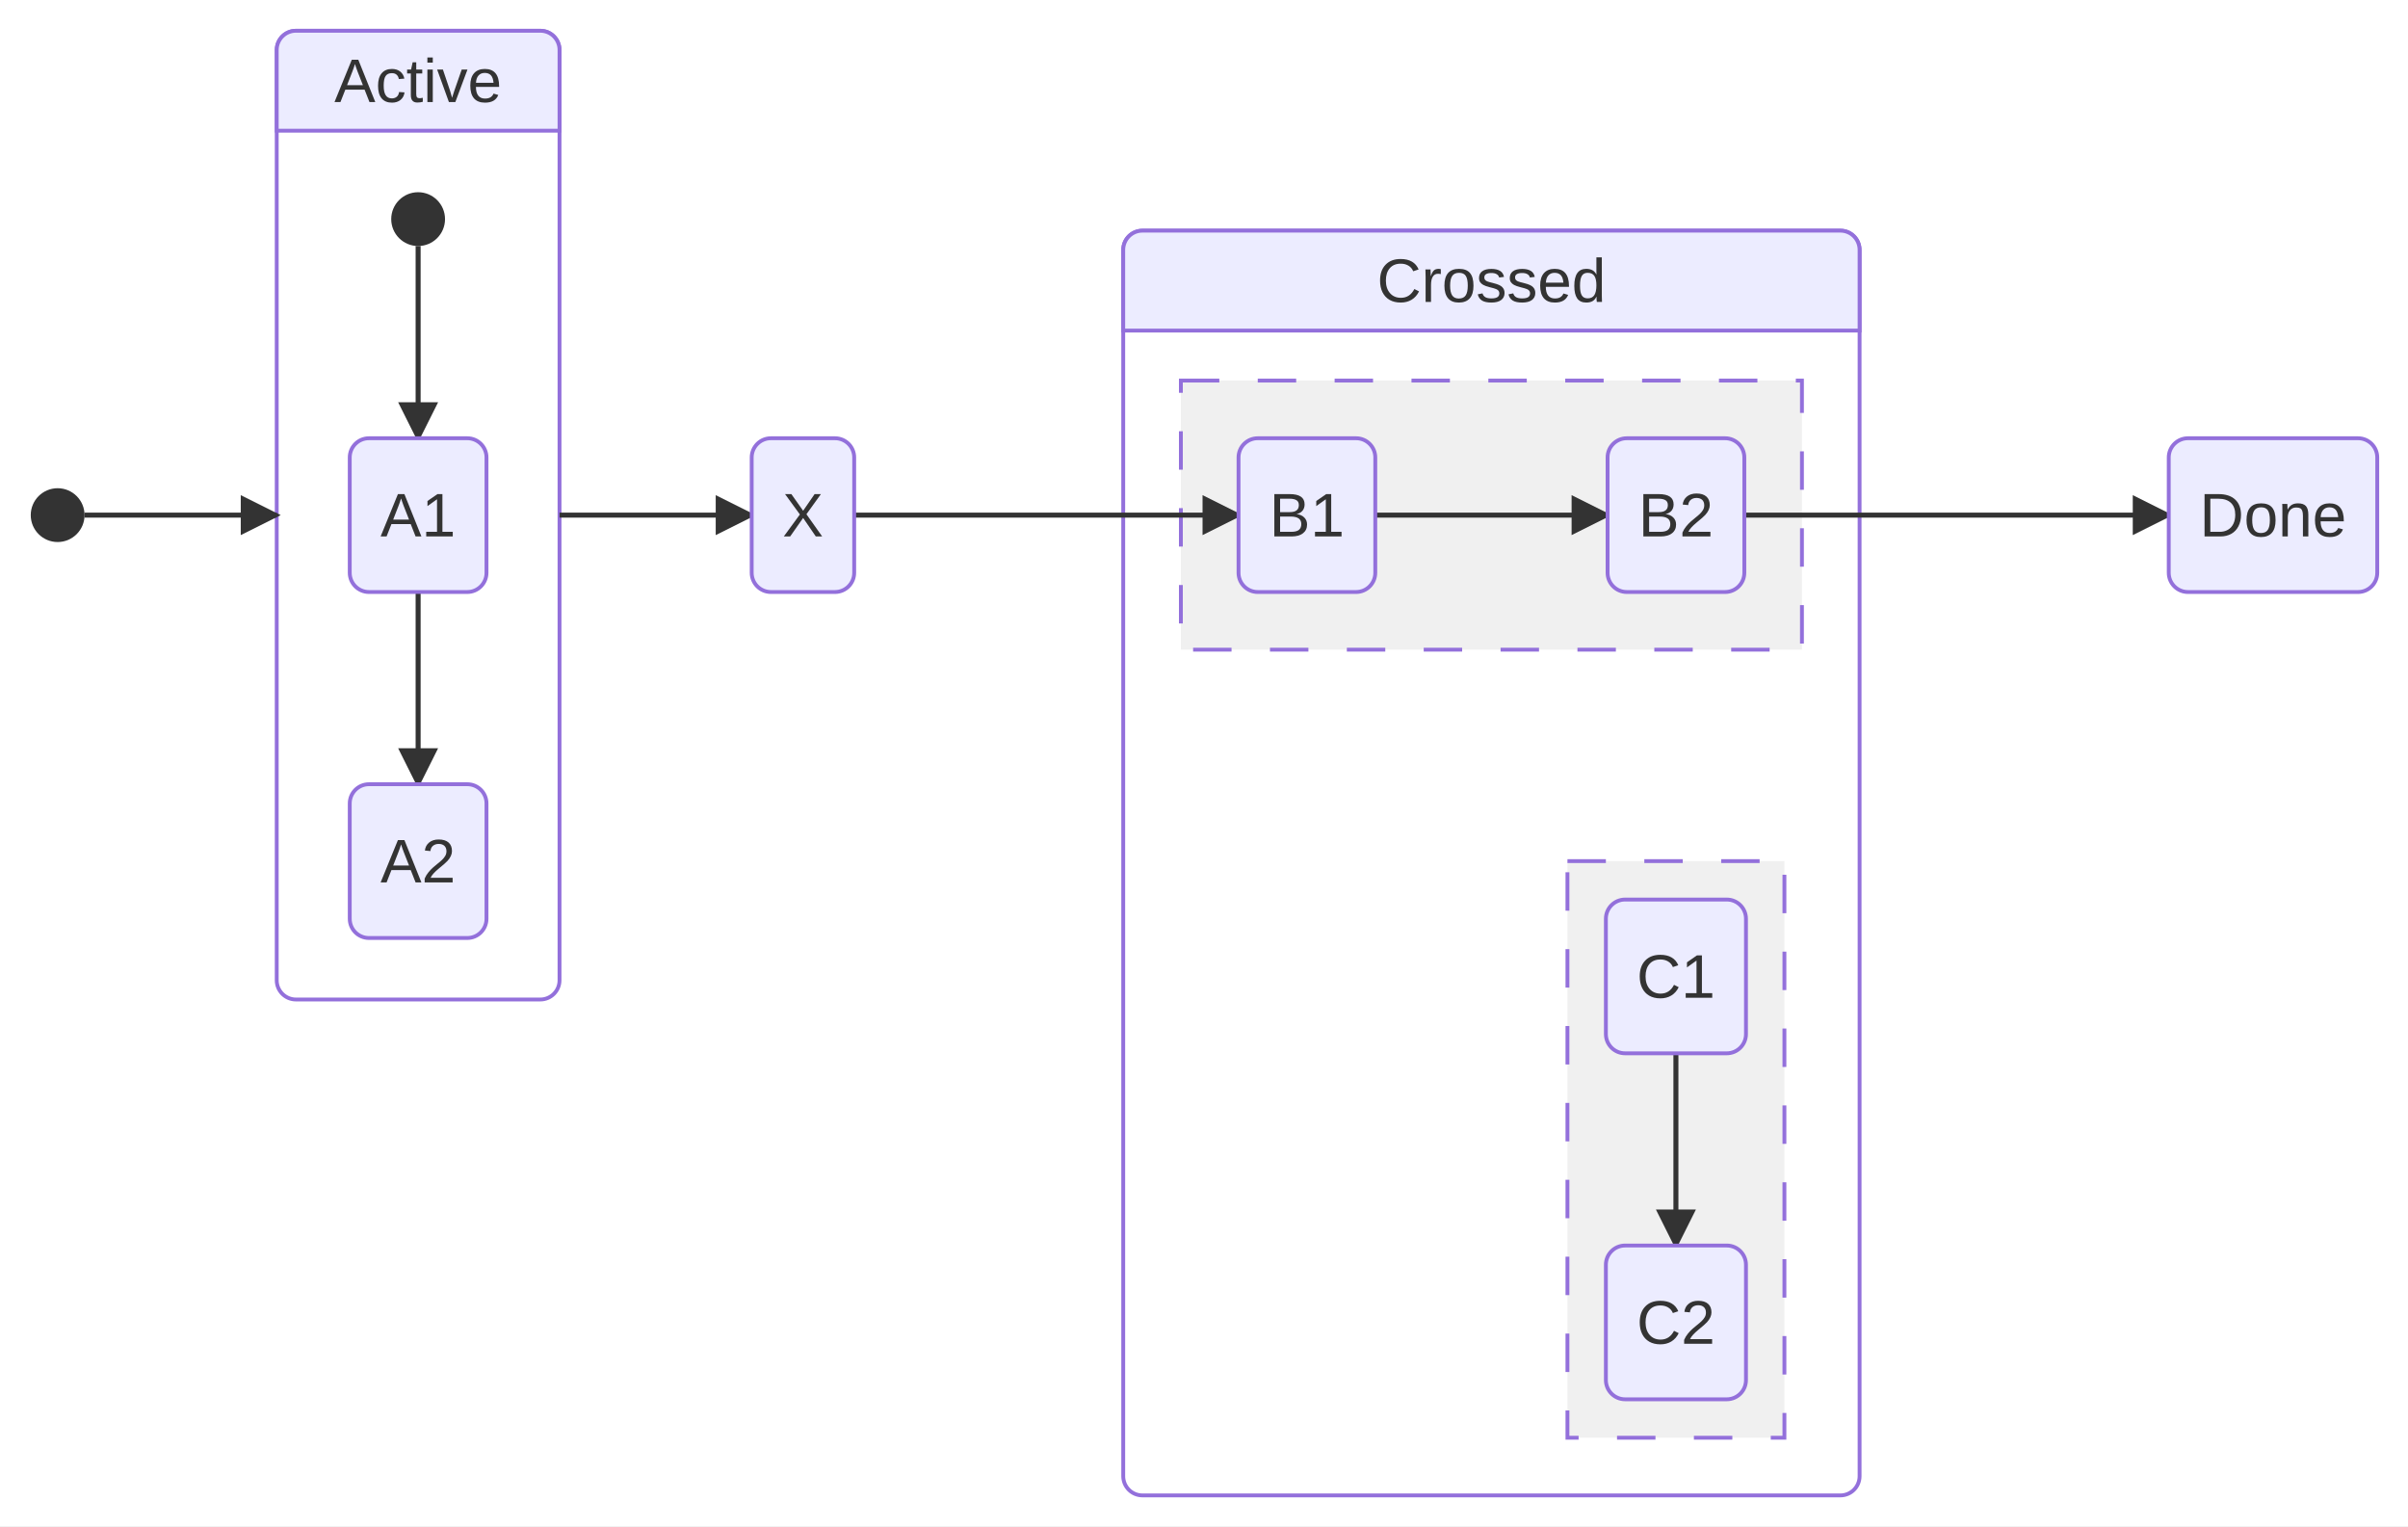
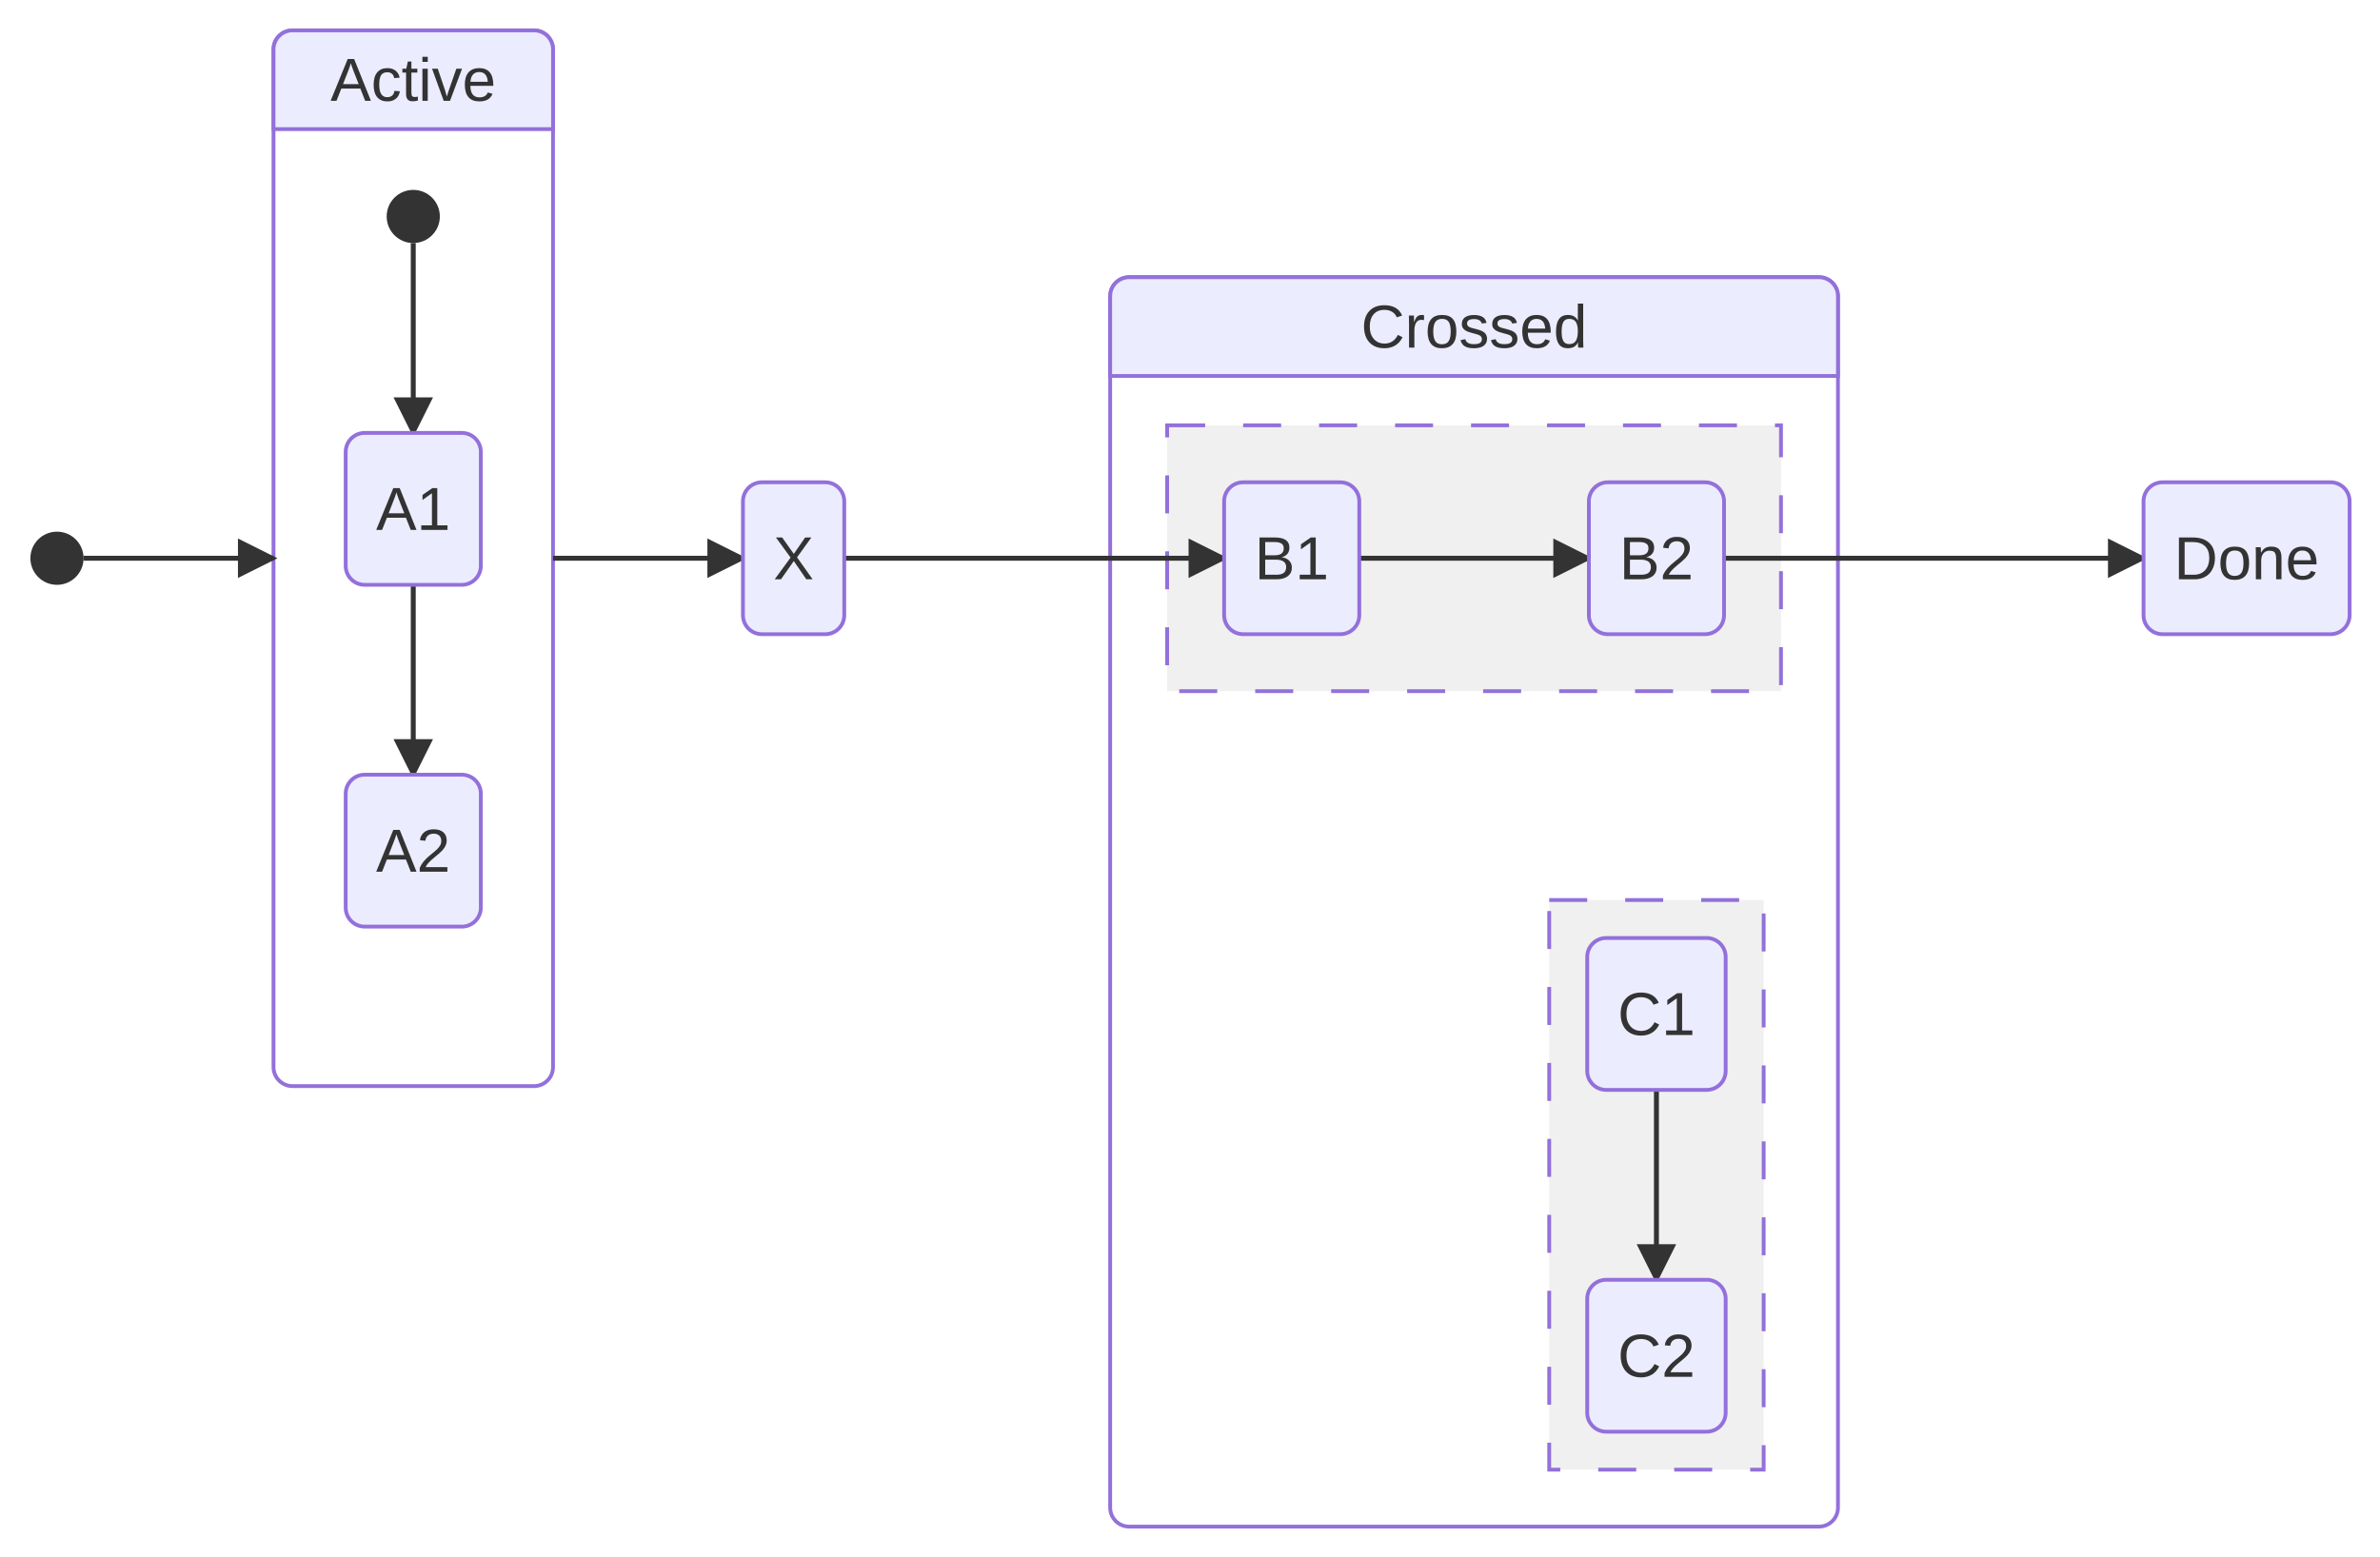
- <svg xmlns="http://www.w3.org/2000/svg" id="mermaid" class="statediagram" width="626.53" height="397" viewBox="-8 -59.25 626.53 397" role="graphics-document document" aria-roledescription="statediagram">
+ <svg xmlns="http://www.w3.org/2000/svg" id="mermaid" class="statediagram" width="626.53" height="410" viewBox="-8 -72.25 626.53 410" role="graphics-document document" aria-roledescription="statediagram">
  <style>#mermaid{font-family:"trebuchet ms",verdana,arial,sans-serif;font-size:16px;fill:#333;}#mermaid .st{fill:#ECECFF;stroke:#9370DB;stroke-width:1px;}#mermaid .bar,#mermaid .start{fill:#333;stroke:none;}#mermaid .endo{fill:#ECECFF;stroke:#333;stroke-width:2px;}#mermaid .endi{fill:#9370DB;}#mermaid .choice{fill:#ECECFF;stroke:#9370DB;stroke-width:1px;}#mermaid .comp{fill:#fff;stroke:#9370DB;stroke-width:1px;}#mermaid .comp-t{fill:#ECECFF;stroke:#9370DB;stroke-width:1px;}#mermaid .region{fill:#f0f0f0;stroke:#9370DB;stroke-width:1px;stroke-dasharray:10,10;}#mermaid .div{stroke:#9370DB;stroke-width:1px;}#mermaid .tr{fill:none;stroke:#333;stroke-width:1.3px;}#mermaid .lbl{fill:#e8e8e8;opacity:0.85;}#mermaid .note{fill:#fff5ad;stroke:#aaaa33;stroke-width:1px;}#mermaid .note-l{stroke:#333;stroke-width:1px;stroke-dasharray:5;}</style>
-   <rect x="-8" y="-59.25" width="626.53" height="397" fill="white" />
+   <rect x="-8" y="-72.25" width="626.53" height="410" fill="white" />
  <defs>
    <marker id="st-arrow" viewBox="0 0 10 10" refX="9" refY="5" markerWidth="8" markerHeight="8" orient="auto">
      <path d="M0,0 L10,5 L0,10 z" fill="#333" />
    </marker>
  </defs>
-   <rect class="comp" x="64" y="-51.25" width="73.58" height="252" rx="5" />
-   <path class="comp-t" d="M64,-25.25 v-21 a5,5 0 0 1 5,-5 h63.58 a5,5 0 0 1 5,5 v21 z" />
-   <text x="100.79" y="-38.25" text-anchor="middle" dominant-baseline="central">Active</text>
+   <rect class="comp" x="64" y="-64.25" width="73.58" height="278" rx="5" />
+   <path class="comp-t" d="M64,-38.25 v-21 a5,5 0 0 1 5,-5 h63.58 a5,5 0 0 1 5,5 v21 z" />
+   <text x="100.79" y="-51.25" text-anchor="middle" dominant-baseline="central">Active</text>
  <rect class="comp" x="284.25" y="0.75" width="191.59" height="329" rx="5" />
  <path class="comp-t" d="M284.25,26.75 v-21 a5,5 0 0 1 5,-5 h181.59 a5,5 0 0 1 5,5 v21 z" />
  <text x="380.05" y="13.75" text-anchor="middle" dominant-baseline="central">Crossed</text>
  <rect class="region" x="299.25" y="39.75" width="161.59" height="70" />
  <rect class="region" x="399.83" y="164.75" width="56.45" height="150" />
  <path class="tr" d="M214.25,74.75L314.25,74.75" marker-end="url(#st-arrow)" />
  <path class="tr" d="M349.83,74.75L410.27,74.75" marker-end="url(#st-arrow)" />
  <path class="tr" d="M445.84,74.75L556.28,74.75" marker-end="url(#st-arrow)" />
  <path class="tr" d="M14,74.75L64,74.75" marker-end="url(#st-arrow)" />
  <path class="tr" d="M137.58,74.75L187.58,74.75" marker-end="url(#st-arrow)" />
-   <path class="tr" d="M100.79,4.75L100.79,54.75" marker-end="url(#st-arrow)" />
-   <path class="tr" d="M100.79,94.75L100.79,144.75" marker-end="url(#st-arrow)" />
+   <path class="tr" d="M100.79,-8.25L100.79,41.75" marker-end="url(#st-arrow)" />
+   <path class="tr" d="M100.79,81.75L100.79,131.75" marker-end="url(#st-arrow)" />
  <path class="tr" d="M428.05,214.75L428.05,264.75" marker-end="url(#st-arrow)" />
  <circle class="start" cx="7" cy="74.75" r="7" />
-   <circle class="start" cx="100.79" cy="-2.25" r="7" />
-   <rect class="st" x="83" y="54.75" width="35.58" height="40" rx="5" />
-   <text x="100.79" y="74.75" text-anchor="middle" dominant-baseline="central">A1</text>
-   <rect class="st" x="83" y="144.75" width="35.58" height="40" rx="5" />
-   <text x="100.79" y="164.75" text-anchor="middle" dominant-baseline="central">A2</text>
+   <circle class="start" cx="100.79" cy="-15.25" r="7" />
+   <rect class="st" x="83" y="41.75" width="35.58" height="40" rx="5" />
+   <text x="100.79" y="61.75" text-anchor="middle" dominant-baseline="central">A1</text>
+   <rect class="st" x="83" y="131.75" width="35.58" height="40" rx="5" />
+   <text x="100.79" y="151.75" text-anchor="middle" dominant-baseline="central">A2</text>
  <rect class="st" x="187.58" y="54.75" width="26.67" height="40" rx="5" />
  <text x="200.91" y="74.75" text-anchor="middle" dominant-baseline="central">X</text>
  <rect class="st" x="314.25" y="54.75" width="35.58" height="40" rx="5" />
  <text x="332.04" y="74.75" text-anchor="middle" dominant-baseline="central">B1</text>
  <rect class="st" x="410.27" y="54.75" width="35.58" height="40" rx="5" />
  <text x="428.05" y="74.75" text-anchor="middle" dominant-baseline="central">B2</text>
  <rect class="st" x="409.83" y="174.75" width="36.45" height="40" rx="5" />
  <text x="428.05" y="194.75" text-anchor="middle" dominant-baseline="central">C1</text>
  <rect class="st" x="409.83" y="264.75" width="36.45" height="40" rx="5" />
  <text x="428.05" y="284.75" text-anchor="middle" dominant-baseline="central">C2</text>
  <rect class="st" x="556.28" y="54.75" width="54.25" height="40" rx="5" />
  <text x="583.41" y="74.75" text-anchor="middle" dominant-baseline="central">Done</text>
</svg>
